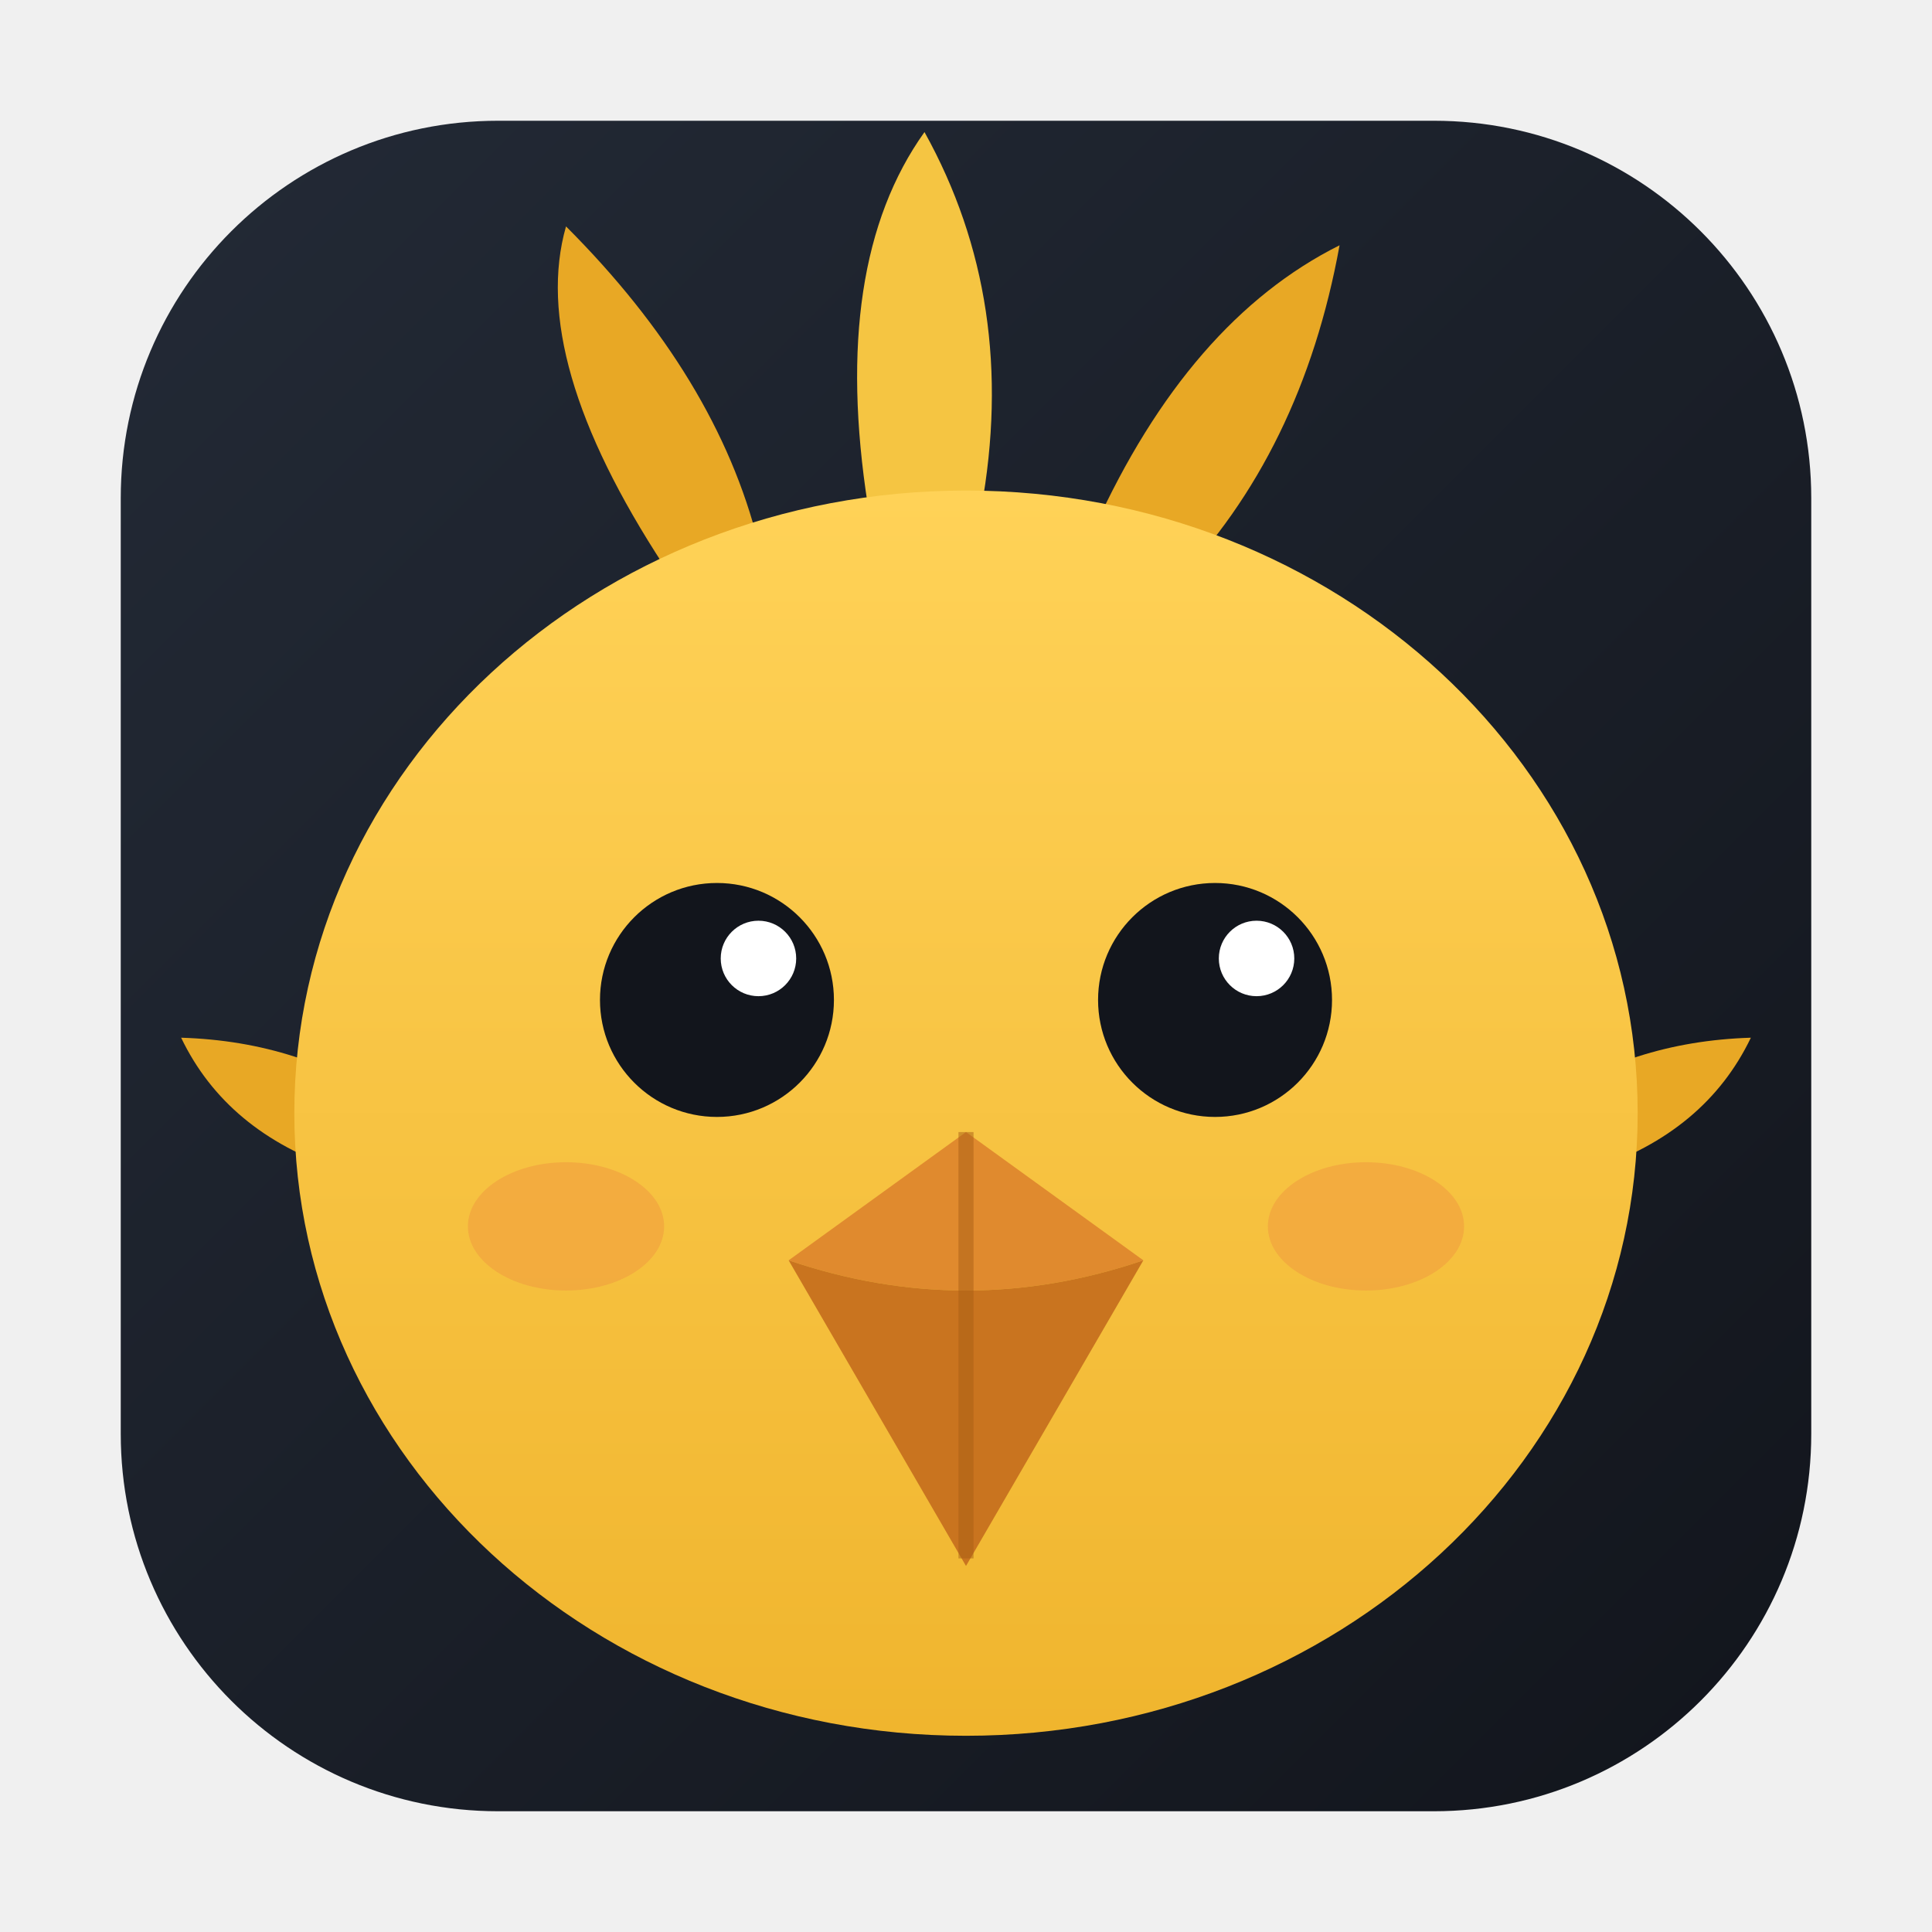
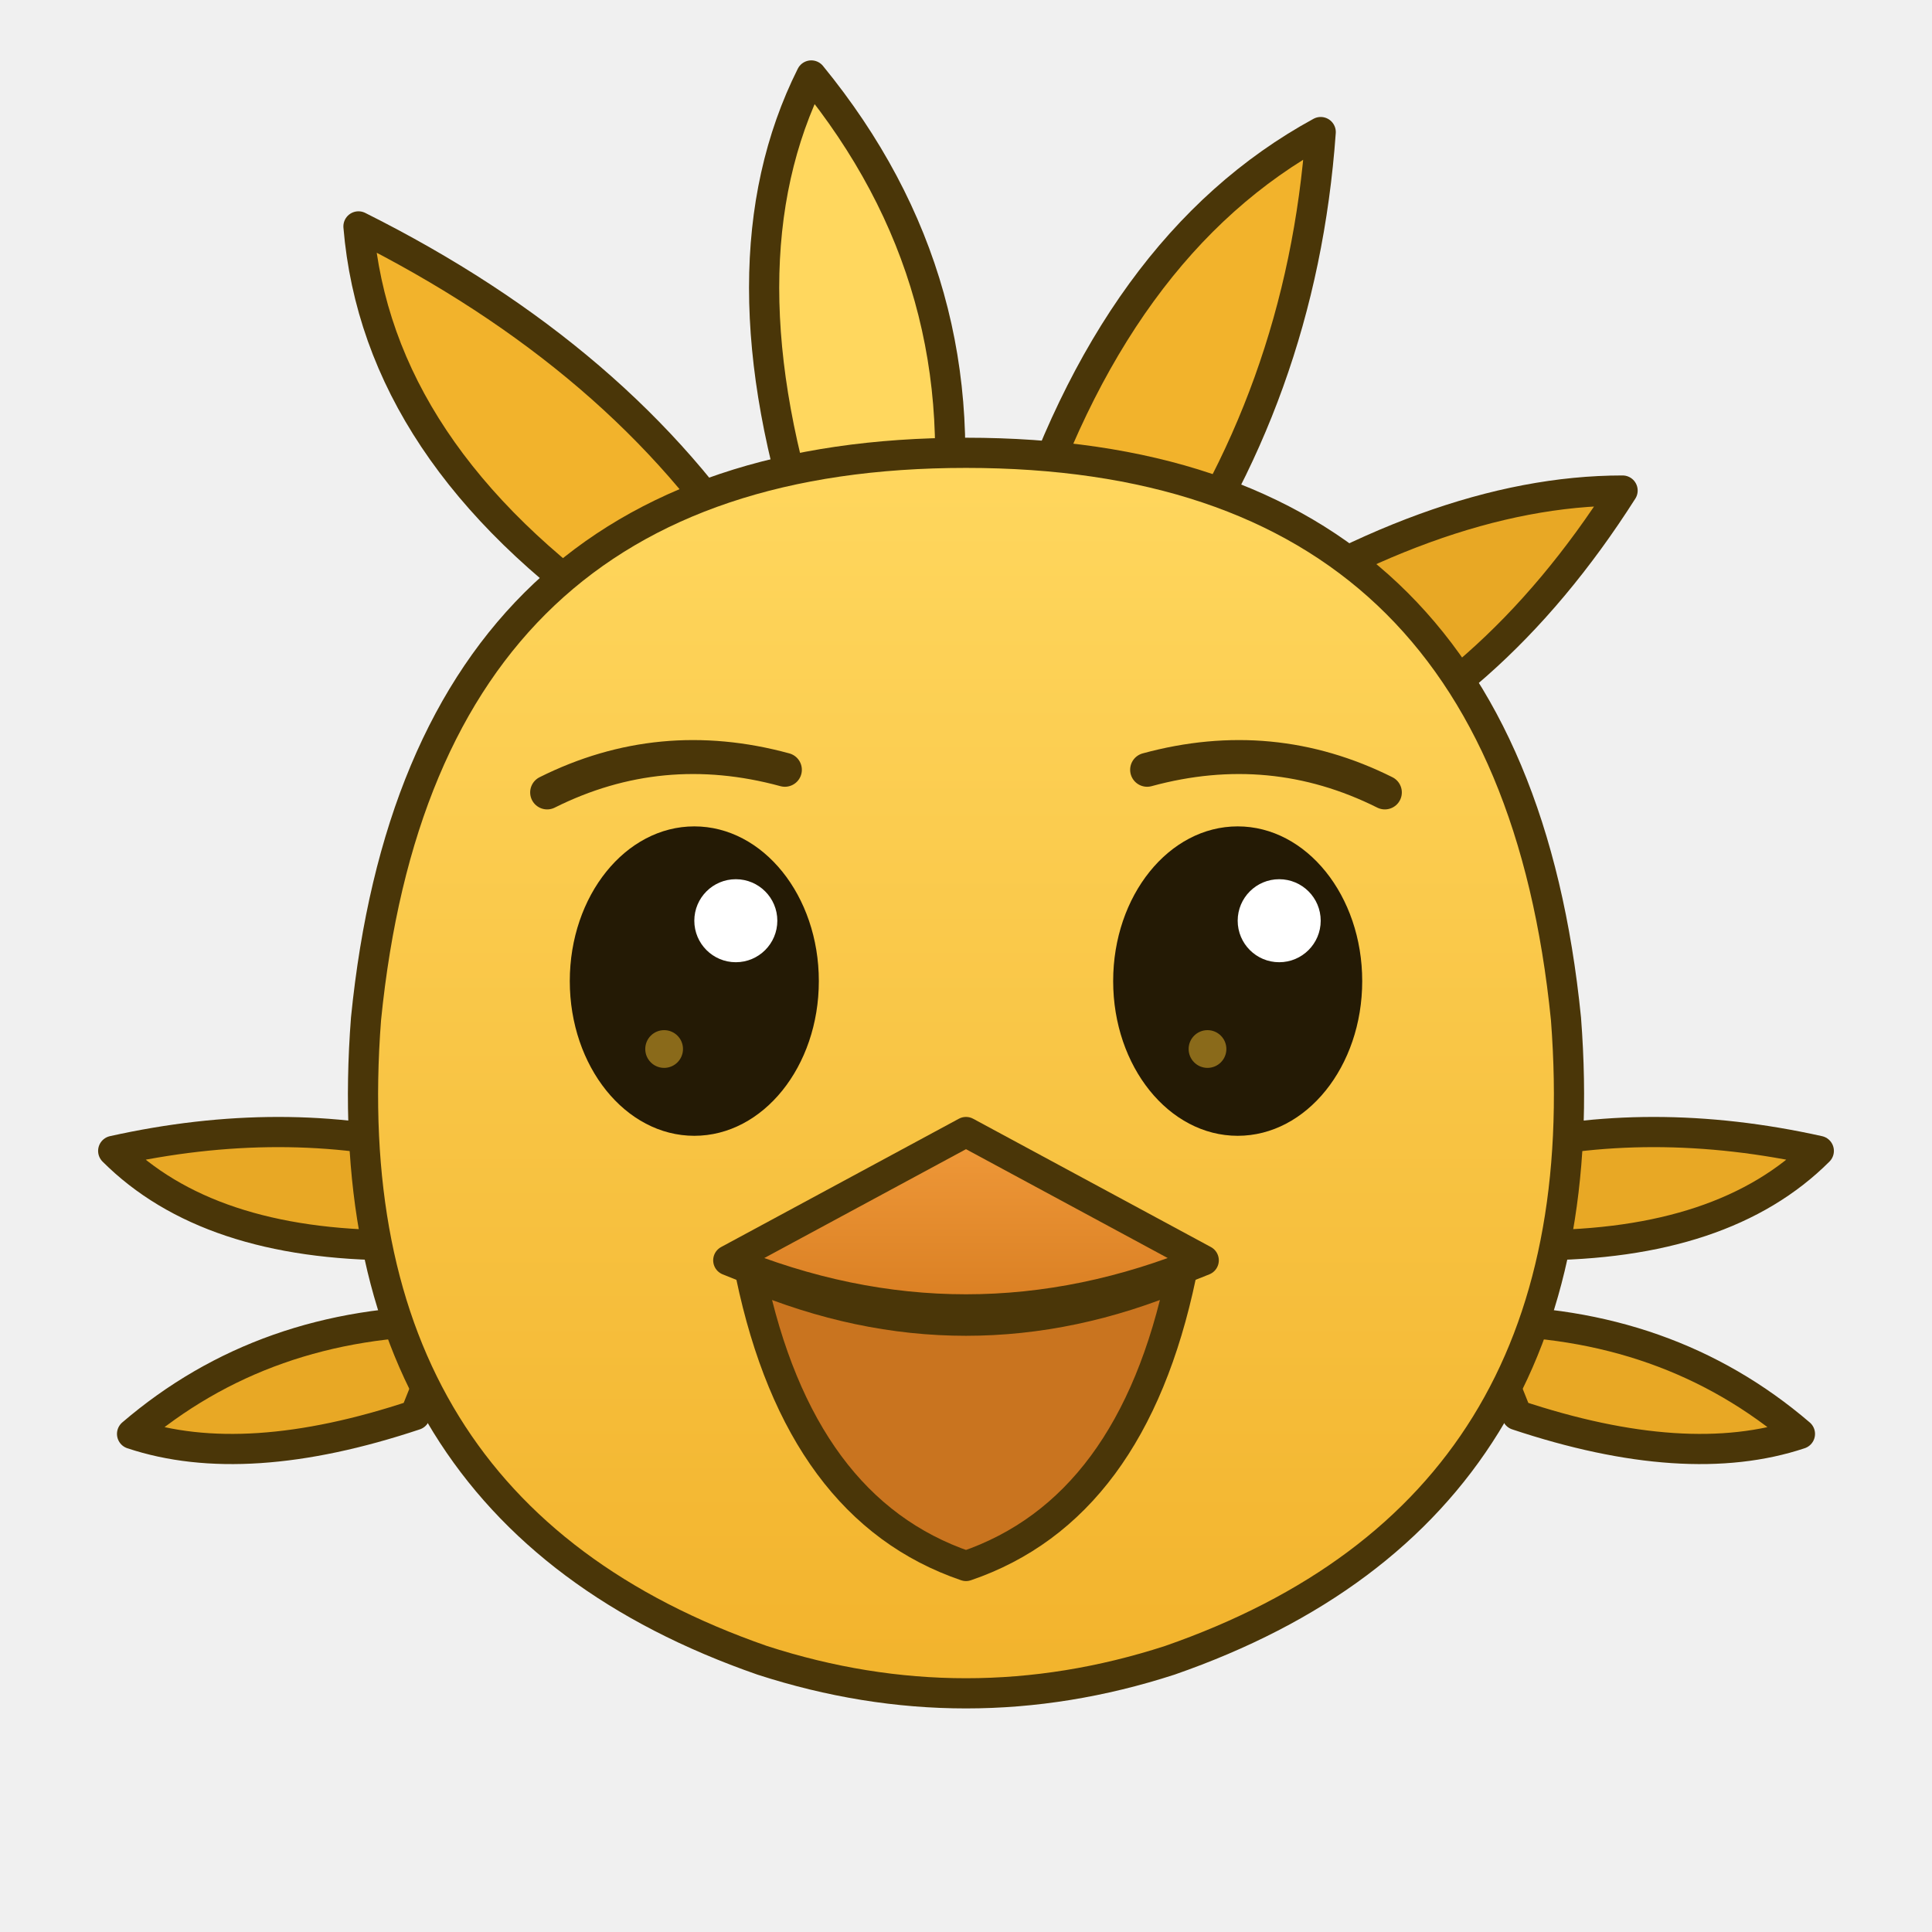
<svg xmlns="http://www.w3.org/2000/svg" width="1024" height="1024" viewBox="0 0 1024 1024">
  <defs>
-     <linearGradient id="bg" x1="0" y1="0" x2="1" y2="1">
-       <stop offset="0" stop-color="#232a36" />
-       <stop offset="1" stop-color="#12151c" />
+     <linearGradient id="head" x1="0" y1="0" x2="0" y2="1">
+       <stop offset="0" stop-color="#ffd75e" />
+       <stop offset="1" stop-color="#f2b32c" />
    </linearGradient>
-     <linearGradient id="head" x1="0" y1="0" x2="0" y2="1">
-       <stop offset="0" stop-color="#ffd257" />
-       <stop offset="1" stop-color="#f0b52e" />
+     <linearGradient id="beakTop" x1="0" y1="0" x2="0" y2="1">
+       <stop offset="0" stop-color="#f09a3a" />
+       <stop offset="1" stop-color="#d97e22" />
    </linearGradient>
  </defs>
-   <rect x="64" y="64" width="896" height="896" rx="200" fill="url(#bg)" />
-   <path d="M 352 300 Q 280 190 300 120 Q 380 200 402 288 Z" fill="#e8a825" />
-   <path d="M 460 268 Q 440 140 490 70 Q 540 160 520 270 Z" fill="#f5c542" />
-   <path d="M 580 280 Q 630 170 710 130 Q 690 240 622 310 Z" fill="#e8a825" />
-   <path d="M 180 620 Q 120 600 96 550 Q 160 552 208 586 Z" fill="#e8a825" />
-   <path d="M 844 620 Q 904 600 928 550 Q 864 552 816 586 Z" fill="#e8a825" />
-   <ellipse cx="512" cy="590" rx="356" ry="330" fill="url(#head)" />
-   <circle cx="380" cy="530" r="62" fill="#12151c" />
-   <circle cx="402" cy="508" r="20" fill="#ffffff" />
-   <circle cx="368" cy="552" r="9" fill="#5a4a1a" opacity="0.0" />
-   <circle cx="644" cy="530" r="62" fill="#12151c" />
-   <circle cx="666" cy="508" r="20" fill="#ffffff" />
-   <path d="M 512 600 L 418 668 Q 512 700 606 668 Z" fill="#e08a2e" />
-   <path d="M 418 668 Q 512 700 606 668 L 512 830 Z" fill="#c9741f" />
-   <path d="M 512 600 L 512 826" stroke="#a85e14" stroke-width="8" opacity="0.5" />
-   <ellipse cx="300" cy="650" rx="52" ry="34" fill="#f09a3e" opacity="0.55" />
-   <ellipse cx="724" cy="650" rx="52" ry="34" fill="#f09a3e" opacity="0.55" />
+   <g stroke="#4a3608" stroke-width="16" stroke-linejoin="round">
+     <path d="M 330 330 Q 200 240 190 120 Q 330 190 400 300 Z" fill="#f2b32c" />
+     <path d="M 430 290 Q 380 140 430 40 Q 520 150 500 290 Z" fill="#ffd75e" />
+     <path d="M 540 290 Q 590 130 700 70 Q 690 210 610 320 Z" fill="#f2b32c" />
+     <path d="M 640 340 Q 760 260 860 260 Q 790 370 690 410 Z" fill="#e8a825" />
+     <path d="M 210 660 Q 110 660 60 610 Q 150 590 230 610 Z" fill="#e8a825" />
+     <path d="M 220 750 Q 130 780 70 760 Q 140 700 240 700 Z" fill="#e8a825" />
+     <path d="M 814 660 Q 914 660 964 610 Q 874 590 794 610 Z" fill="#e8a825" />
+     <path d="M 804 750 Q 894 780 954 760 Q 884 700 784 700 Z" fill="#e8a825" />
+     <path d="M 512 240 Q 800 240 830 540 Q 850 800 620 880 Q 512 915 404 880 Q 174 800 194 540 Q 224 240 512 240 Z" fill="url(#head)" />
+     <path d="M 512 600 L 386 668 Q 512 720 638 668 Z" fill="url(#beakTop)" />
+     <path d="M 398 676 Q 512 724 626 676 Q 600 800 512 830 Q 424 800 398 676 Z" fill="#c9741f" />
+   </g>
+   <g>
+     <ellipse cx="368" cy="520" rx="66" ry="82" fill="#241a05" />
+     <ellipse cx="656" cy="520" rx="66" ry="82" fill="#241a05" />
+     <circle cx="390" cy="488" r="22" fill="#ffffff" />
+     <circle cx="678" cy="488" r="22" fill="#ffffff" />
+     <circle cx="352" cy="556" r="10" fill="#8a6a1a" />
+     <circle cx="640" cy="556" r="10" fill="#8a6a1a" />
+   </g>
+   <path d="M 290 420 Q 350 390 416 408" stroke="#4a3608" stroke-width="18" fill="none" stroke-linecap="round" />
+   <path d="M 734 420 Q 674 390 608 408" stroke="#4a3608" stroke-width="18" fill="none" stroke-linecap="round" />
</svg>
